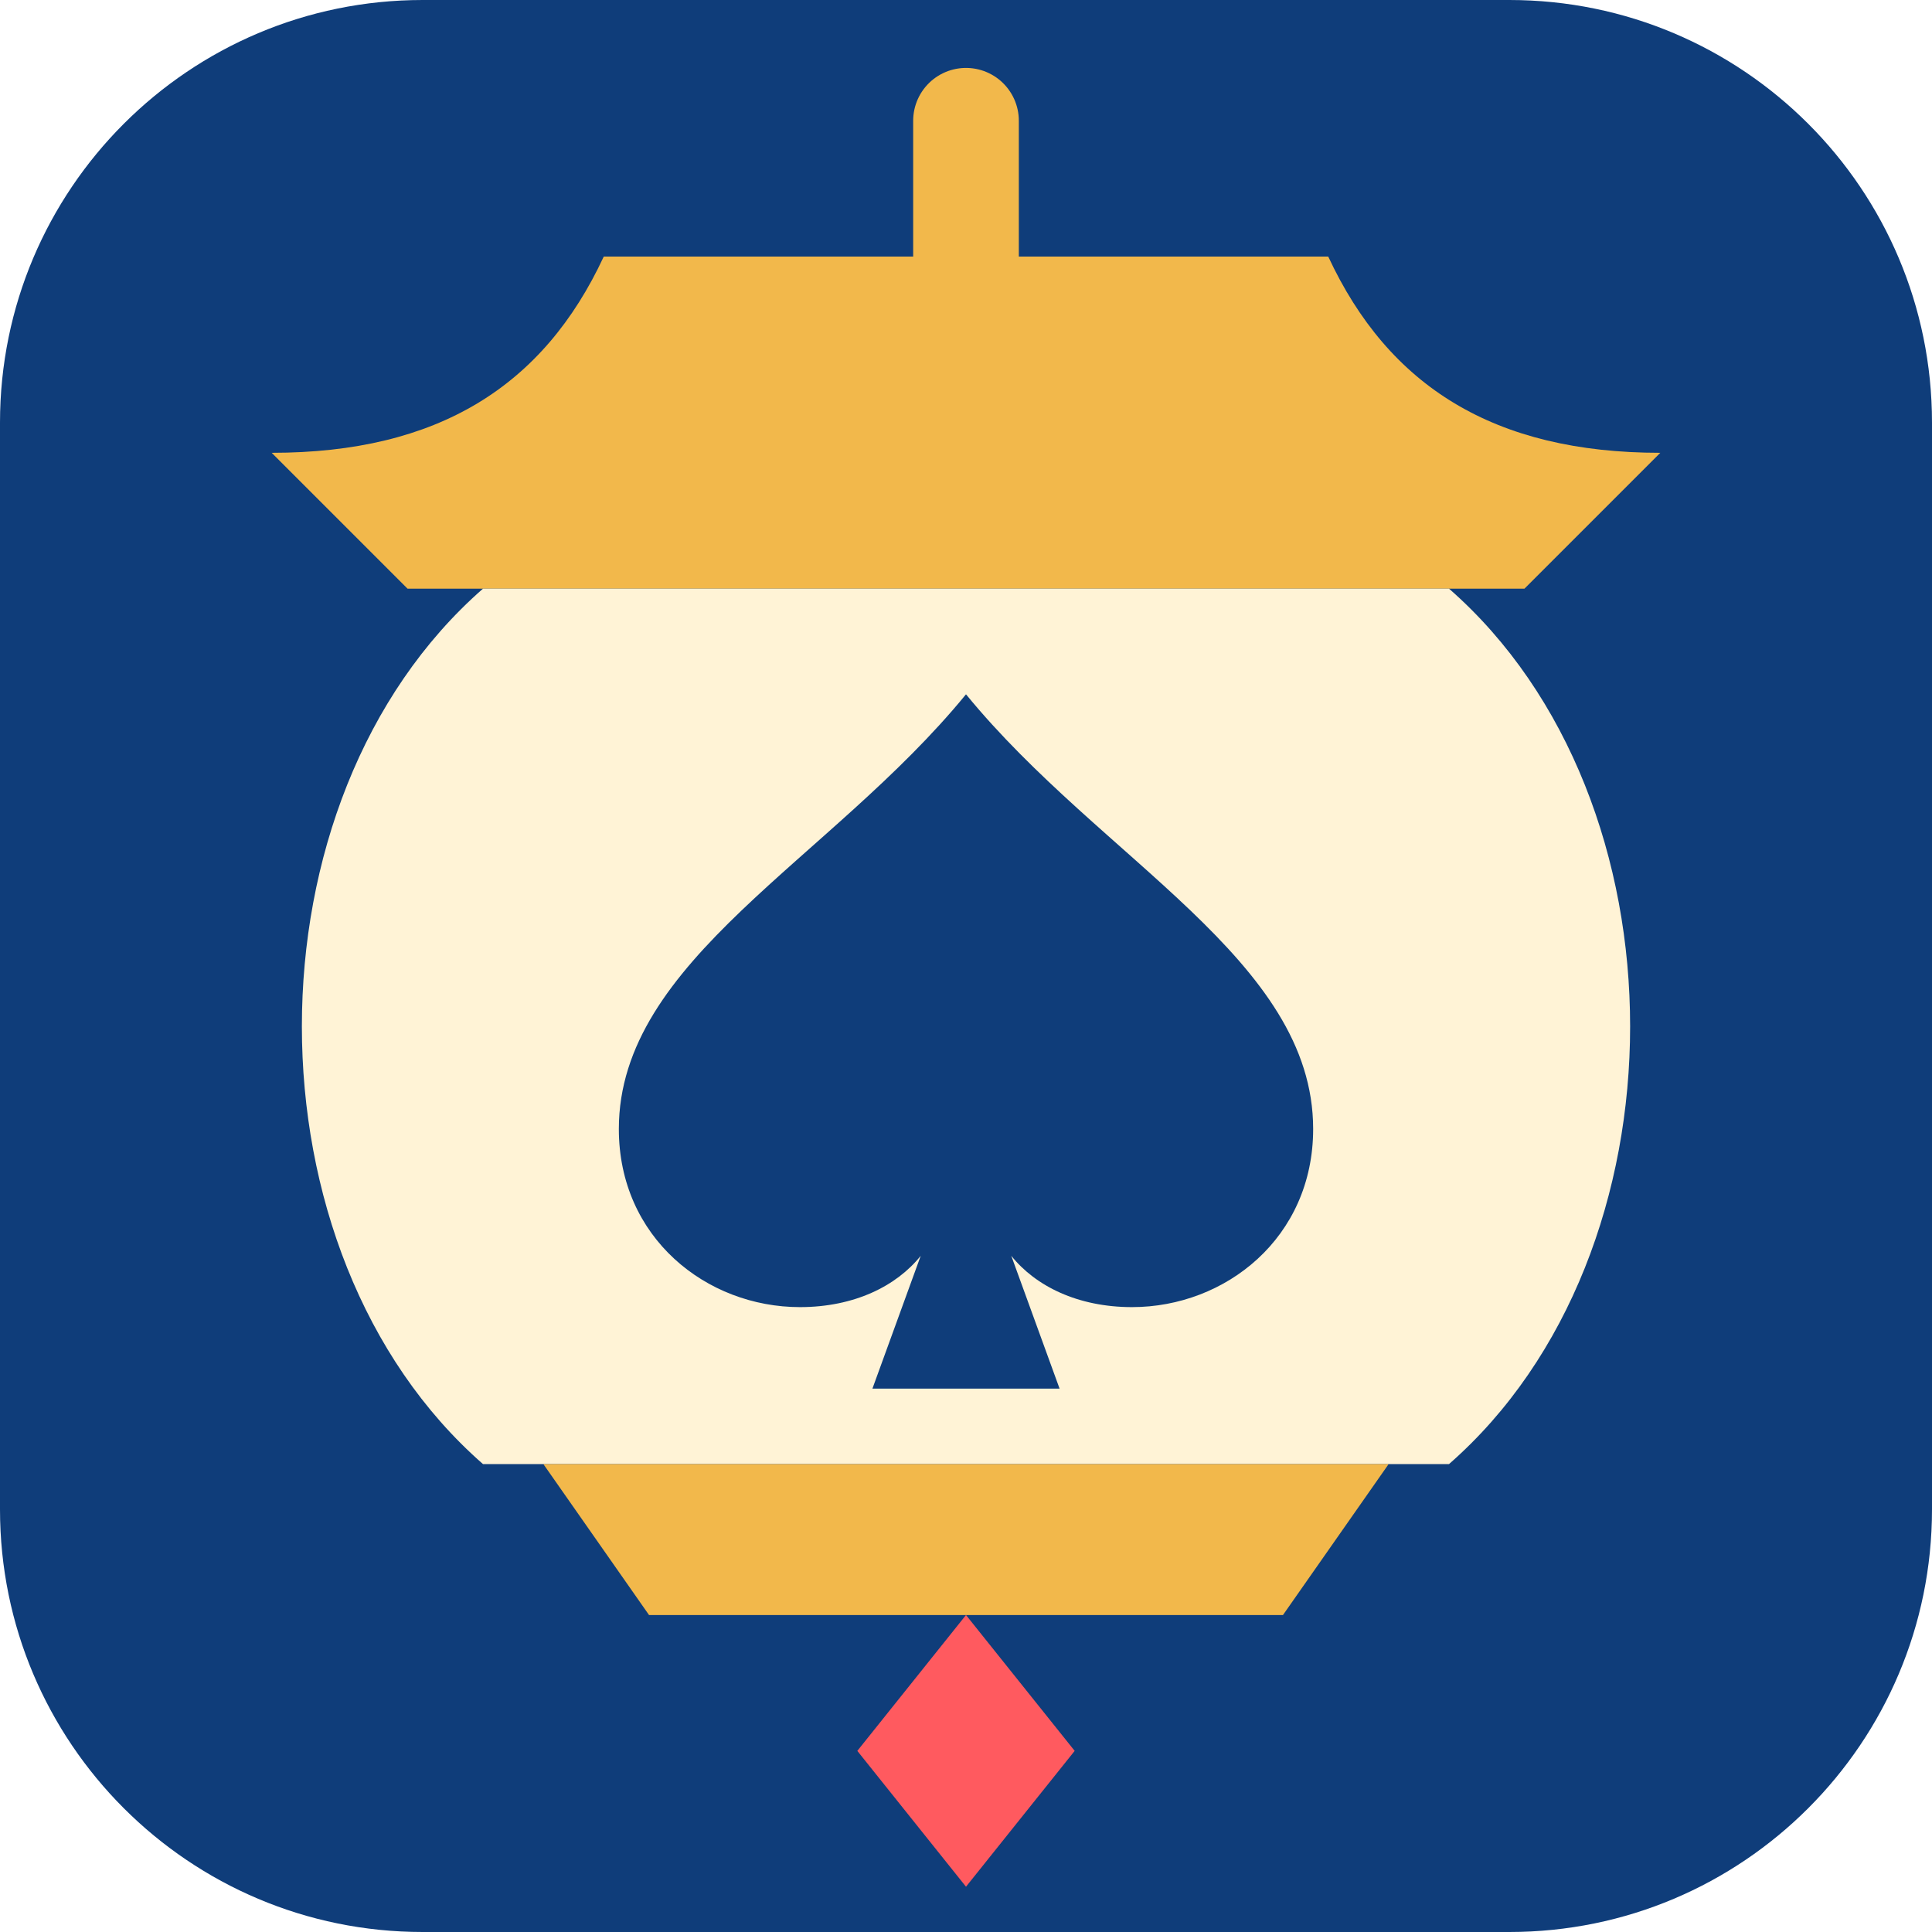
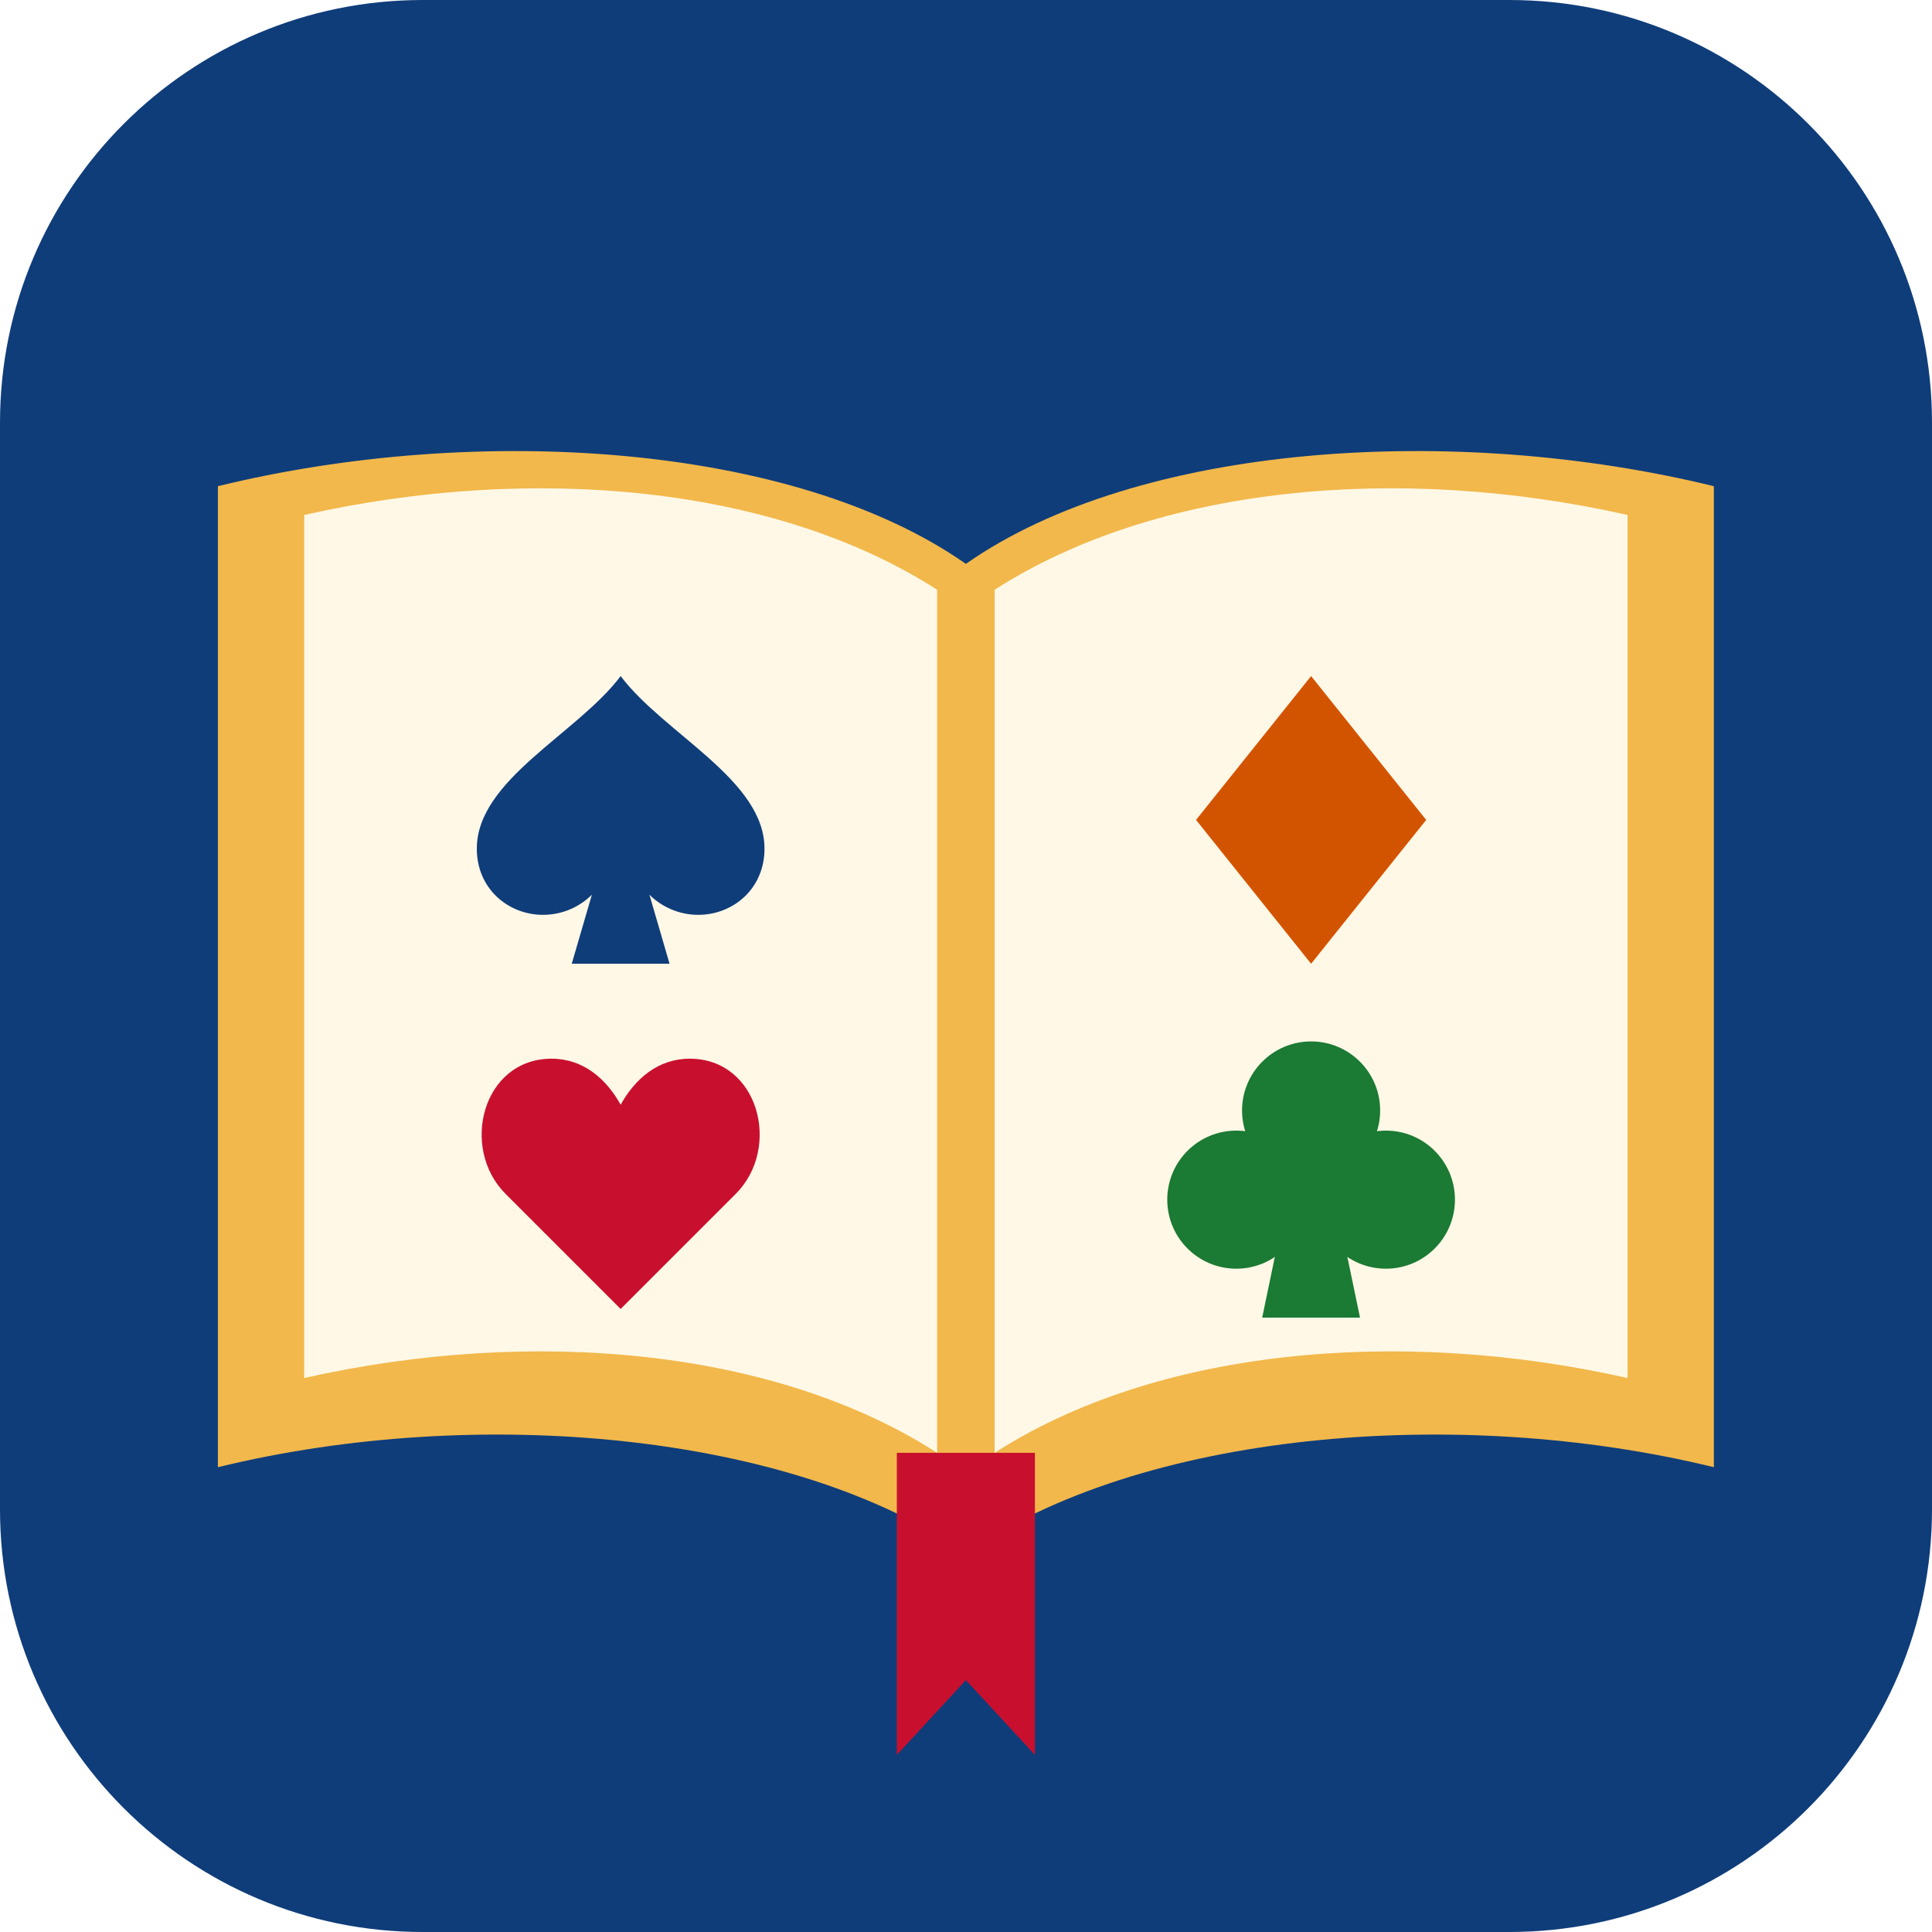
<svg xmlns="http://www.w3.org/2000/svg" viewBox="0 0 64 64">
  <rect width="64" height="64" rx="14" fill="#0f3d7a" />
-   <path d="M32 4v5" stroke="#f2b84b" stroke-width="3.5" stroke-linecap="round" />
-   <path d="M9 15c5.5 0 9-2.2 11-6.5h24c2 4.3 5.5 6.5 11 6.5l-4.5 4.5h-37z" fill="#f2b84b" />
-   <path d="M16 19.5h32c8 7 8 22 0 29H16c-8-7-8-22 0-29z" fill="#fff3d6" />
-   <path d="M32 23c-4.5 5.5-11.5 8.8-11.5 14.4 0 3.6 2.9 5.9 6 5.9 1.8 0 3.2-.7 4-1.7L28.9 46h6.2l-1.6-4.4c.8 1 2.2 1.7 4 1.7 3.1 0 6-2.3 6-5.9 0-5.6-7-8.9-11.5-14.4z" fill="#0f3d7a" />
-   <path d="M18 48.5h28l-3.5 5h-21z" fill="#f2b84b" />
-   <path d="M32 53.5l3.6 4.5-3.6 4.5-3.6-4.5z" fill="#ff5a5f" />
+   <g transform="translate(1.5 0) scale(0.953)">
+     <path d="M32 19.6c-6-4.2-17-4.9-26-2.7V51c9-2.2 20-1.2 26 3 6-4.2 17-5.2 26-3V16.9c-9-2.2-20-1.5-26 2.7z" fill="#f2b84b" />
+     <path d="M31 20.5c-5.6-3.6-14-4.4-22-2.6v30c8-1.8 16.4-1 22 2.6z" fill="#fff8e6" />
+     <path d="M33 20.5c5.6-3.6 14-4.4 22-2.6v30c-8-1.8-16.4-1-22 2.6z" fill="#fff8e6" />
+     <path transform="translate(15 23.5)" d="M5 0C3.5 2 0 3.6 0 6c0 1.4 1.1 2.3 2.3 2.3.7 0 1.3-.3 1.7-.7L3.3 10h3.4L6 7.6c.4.4 1 .7 1.7.7C8.9 8.3 10 7.4 10 6 10 3.6 6.5 2 5 0z" fill="#0f3d7a" />
+     <path transform="translate(15 36)" d="M5 9.5 1 5.5C-.6 3.9.2.8 2.6.8c1.1 0 1.9.7 2.4 1.6.5-.9 1.3-1.6 2.4-1.6 2.4 0 3.2 3.1 1.6 4.7z" fill="#c8102e" />
+     <path transform="translate(39 23.5)" d="M5 0l4 5-4 5-4-5z" fill="#d35400" />
+     <g transform="translate(39 36)" fill="#1b7a33">
+       <circle cx="5" cy="2.6" r="2.4" />
+       <circle cx="2.4" cy="5.7" r="2.4" />
+       <circle cx="7.6" cy="5.7" r="2.4" />
+       <path d="M5 3.5 6.6 6.3H3.4z" />
+       <path d="M4.3 5h1.4l1 4.8H3.3z" />
+     </g>
+     <path d="M29.6 50.5h4.8V61L32 58.4 29.6 61z" fill="#c8102e" />
+   </g>
</svg>
